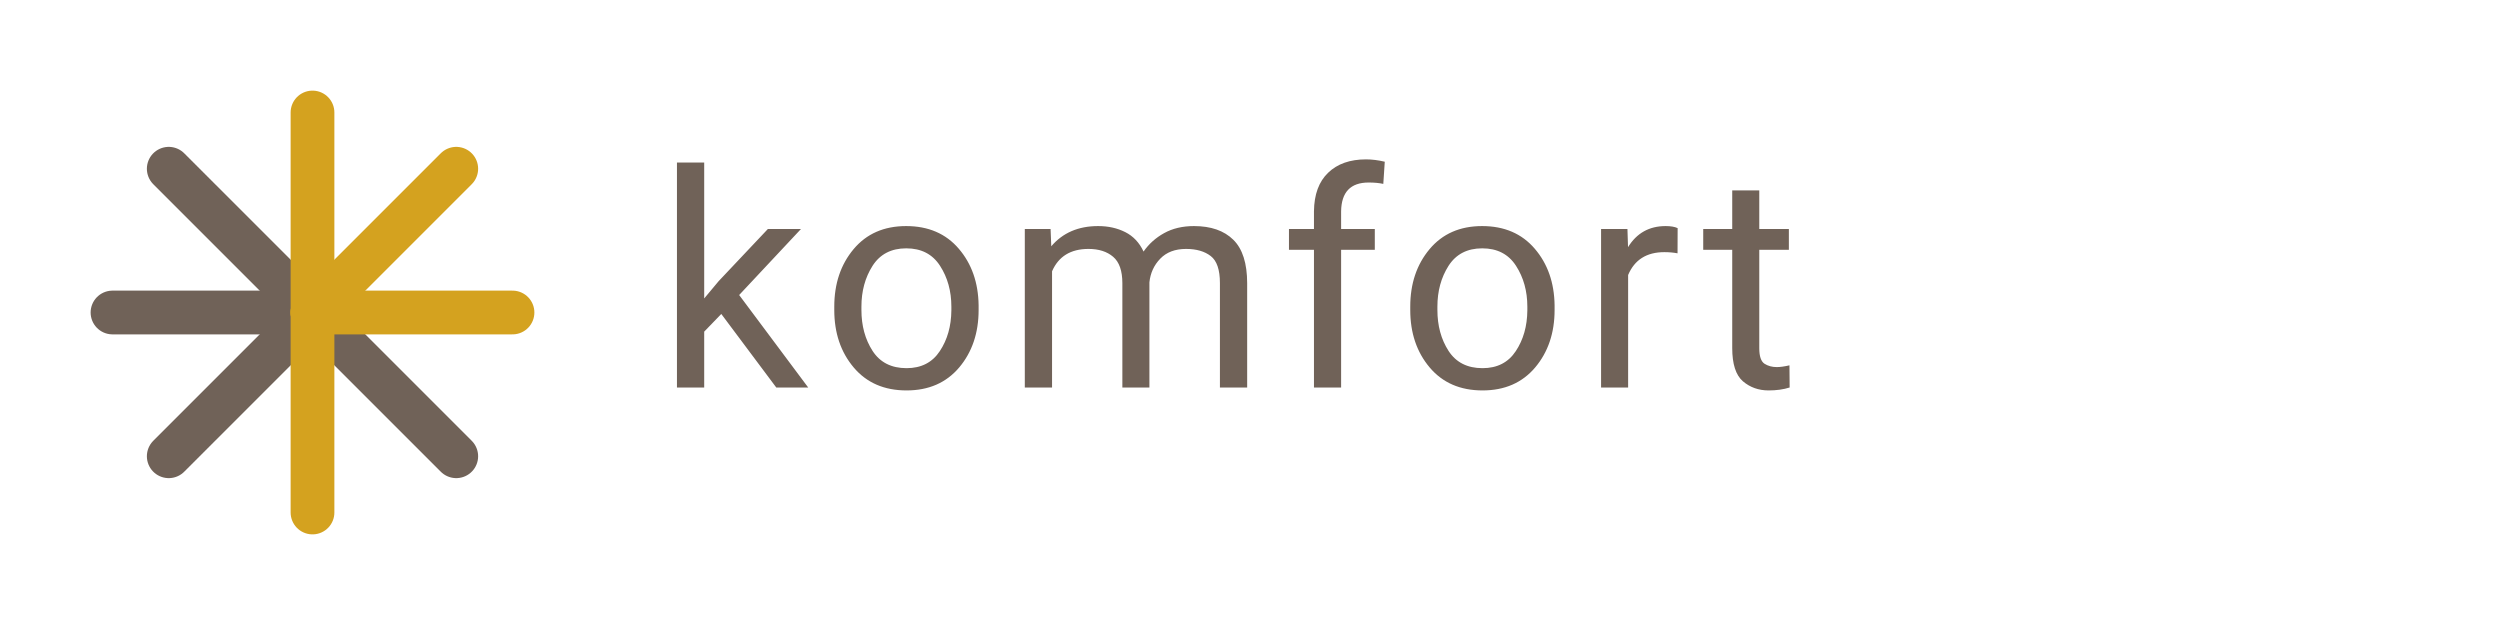
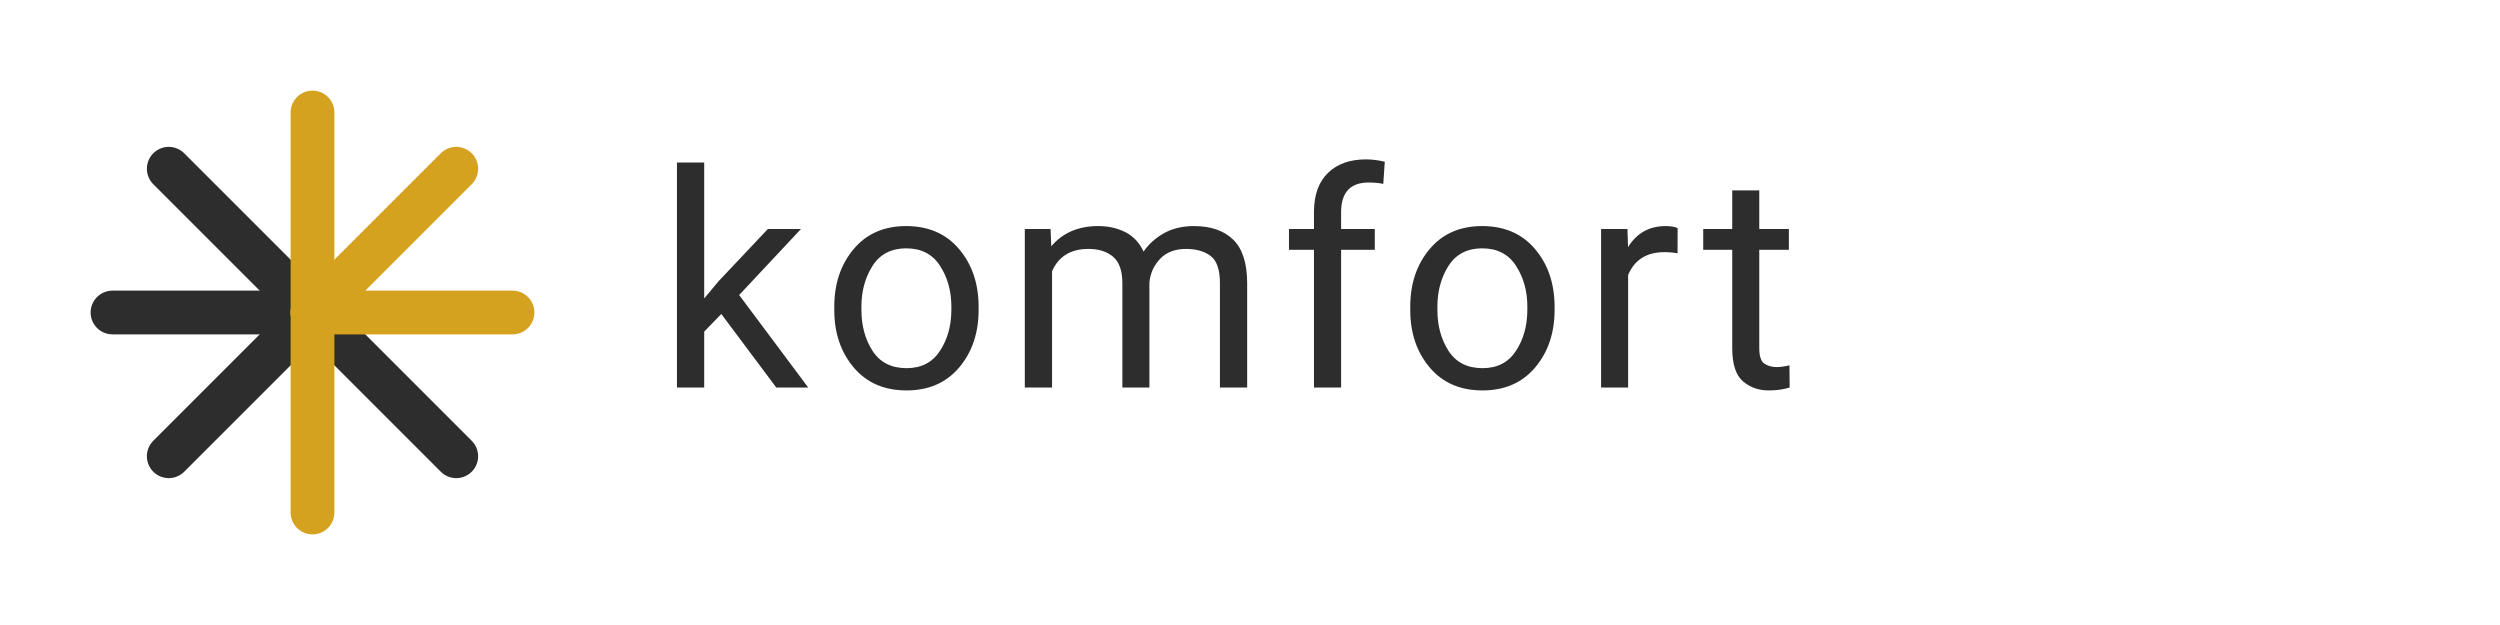
<svg xmlns="http://www.w3.org/2000/svg" viewBox="0 0 400 100">
  <g transform="translate(50,50)">
-     <line x1="-32" y1="0" x2="0" y2="0" stroke="#706258" stroke-width="7" stroke-linecap="round" />
-     <line x1="-23" y1="-23" x2="0" y2="0" stroke="#706258" stroke-width="7" stroke-linecap="round" />
-     <line x1="-23" y1="23" x2="0" y2="0" stroke="#706258" stroke-width="7" stroke-linecap="round" />
-     <line x1="23" y1="23" x2="0" y2="0" stroke="#706258" stroke-width="7" stroke-linecap="round" />
+     <line x1="-32" y1="0" x2="0" y2="0" stroke="#2d2d2d" stroke-width="7" stroke-linecap="round" />
+     <line x1="-23" y1="-23" x2="0" y2="0" stroke="#2d2d2d" stroke-width="7" stroke-linecap="round" />
+     <line x1="-23" y1="23" x2="0" y2="0" stroke="#2d2d2d" stroke-width="7" stroke-linecap="round" />
+     <line x1="23" y1="23" x2="0" y2="0" stroke="#2d2d2d" stroke-width="7" stroke-linecap="round" />
    <line x1="0" y1="-32" x2="0" y2="0" stroke="#d4a21f" stroke-width="7" stroke-linecap="round" />
    <line x1="23" y1="-23" x2="0" y2="0" stroke="#d4a21f" stroke-width="7" stroke-linecap="round" />
    <line x1="32" y1="0" x2="0" y2="0" stroke="#d4a21f" stroke-width="7" stroke-linecap="round" />
    <line x1="0" y1="32" x2="0" y2="0" stroke="#d4a21f" stroke-width="7" stroke-linecap="round" />
  </g>
-   <text x="105" y="62" font-family="-apple-system, BlinkMacSystemFont, 'Segoe UI', Roboto, sans-serif" font-size="48" font-weight="400" fill="#706258" letter-spacing="2">komfort</text>
+   <text x="105" y="62" font-family="-apple-system, BlinkMacSystemFont, 'Segoe UI', Roboto, sans-serif" font-size="48" font-weight="400" fill="#2d2d2d" letter-spacing="2">komfort</text>
</svg>
